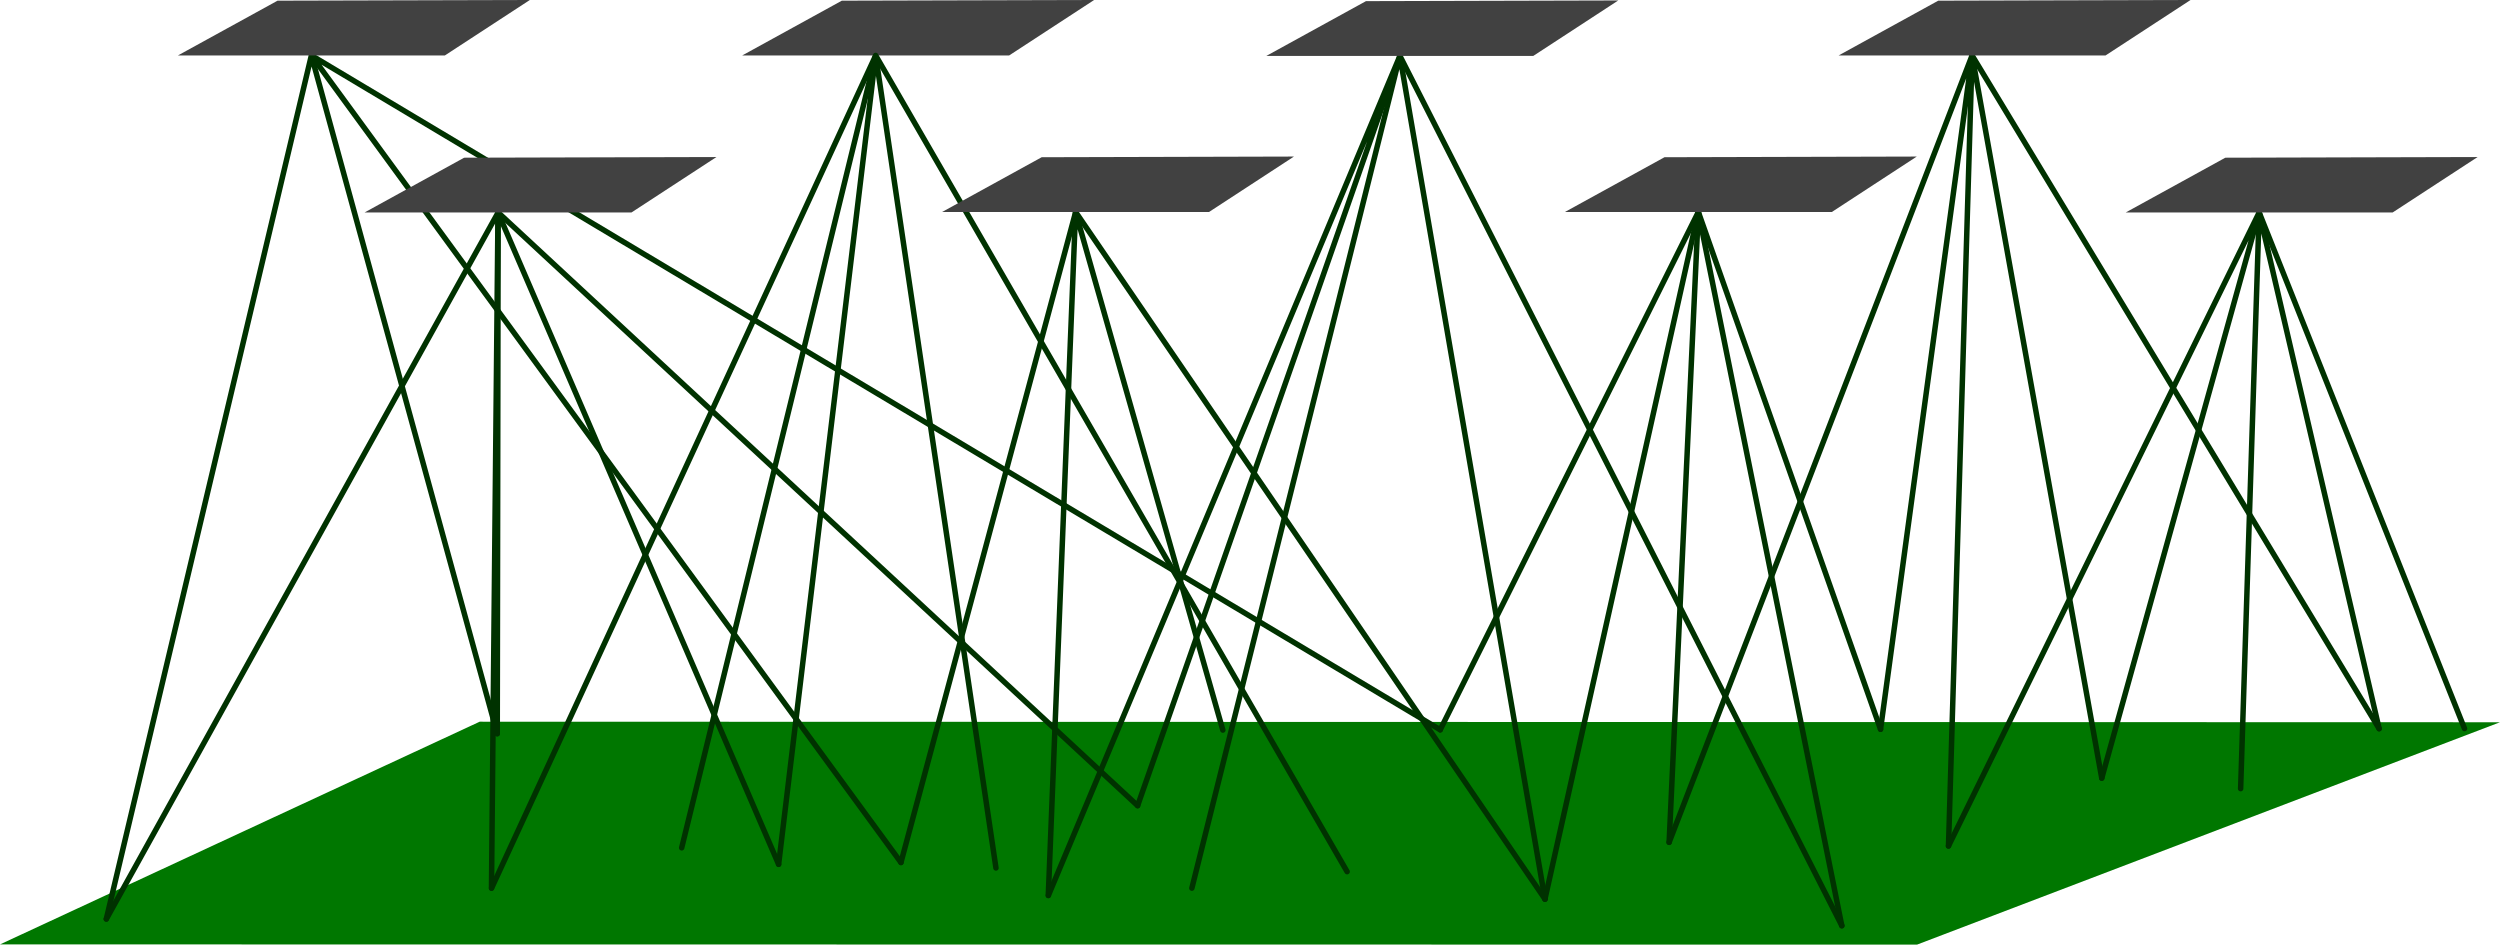
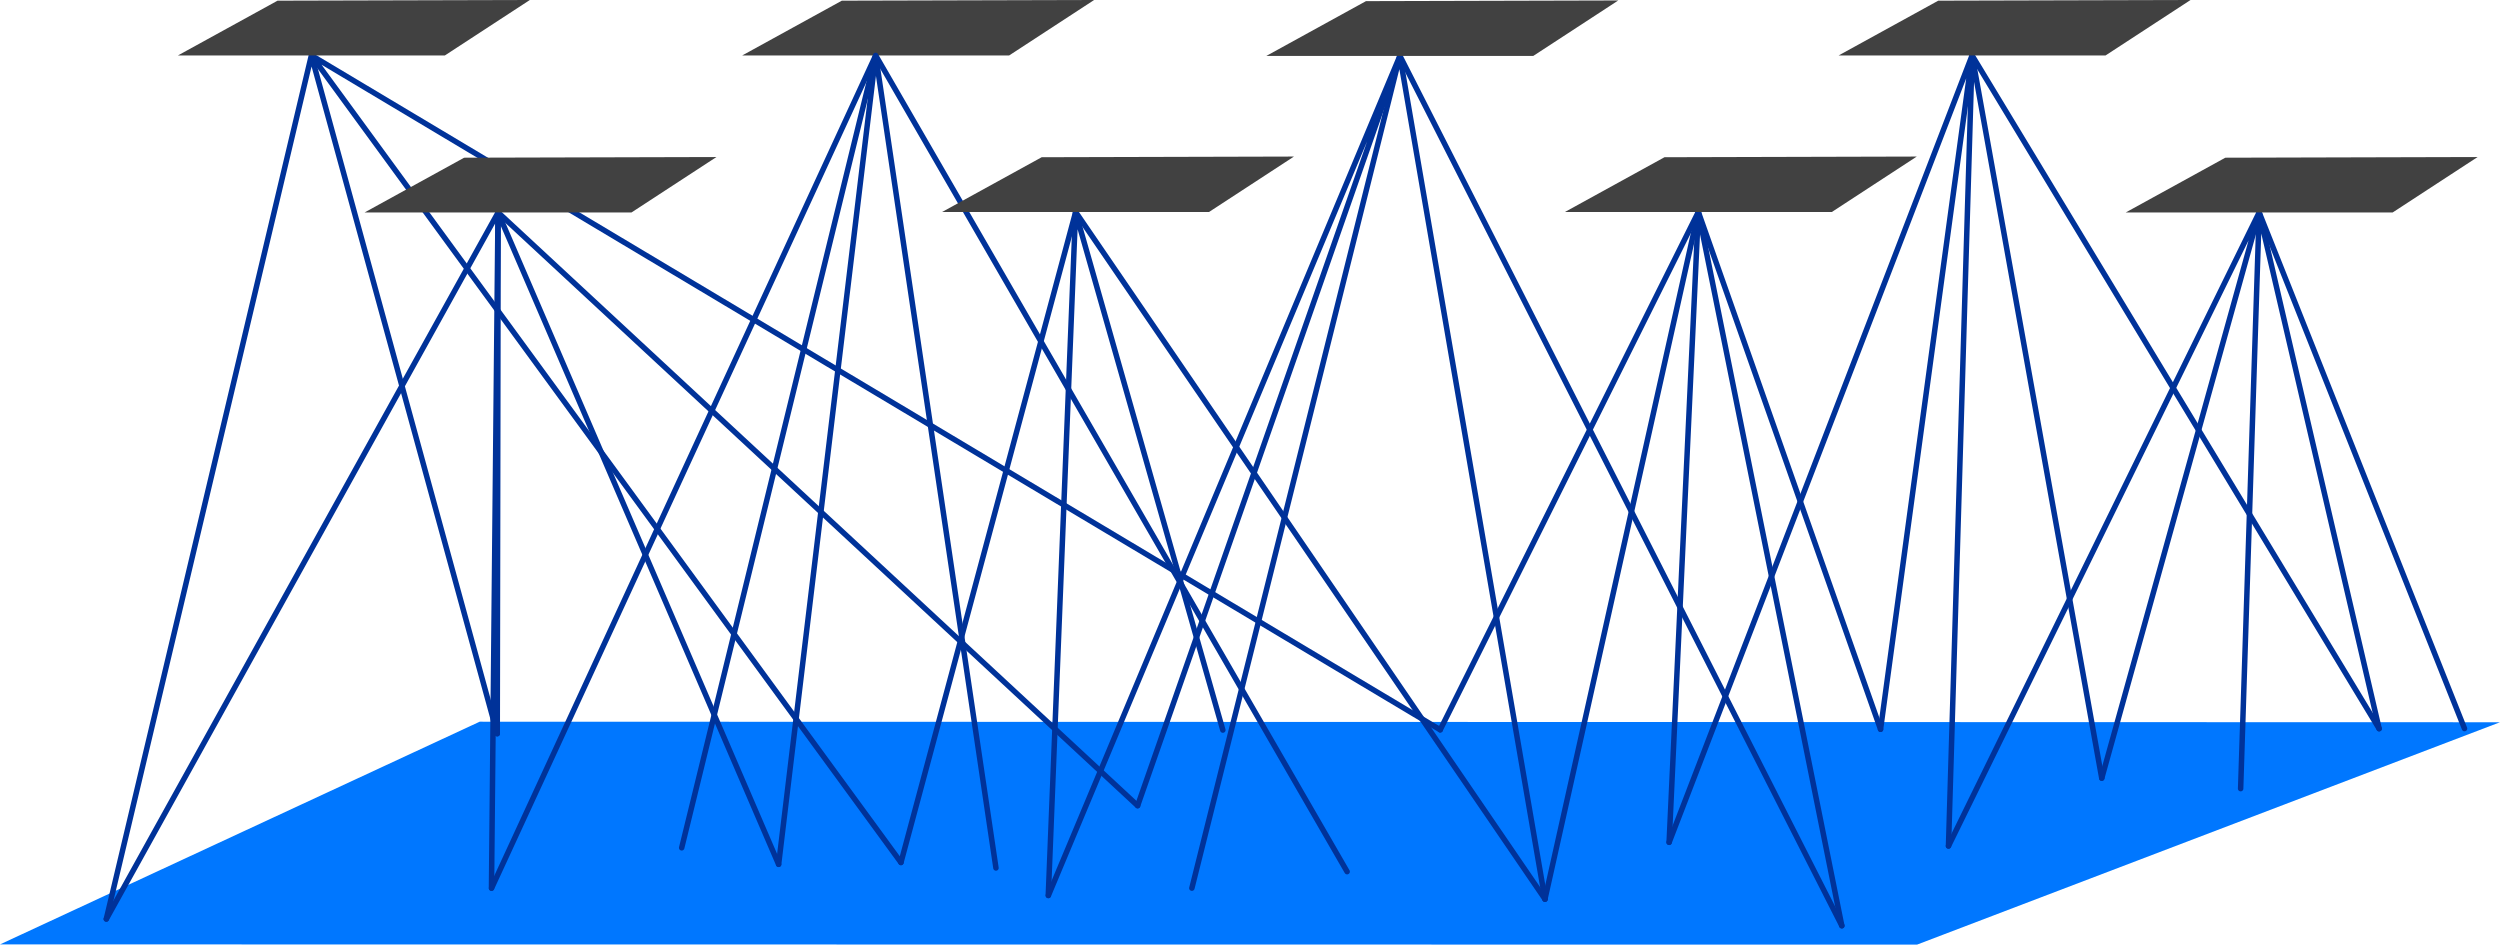
<svg xmlns="http://www.w3.org/2000/svg" width="173.76mm" height="65.642mm" version="1.1" viewBox="0 0 173.76 65.642">
  <g transform="translate(211.11 24.542)">
-     <path d="m-177.77 25.619 140.42 0.038-40.519 15.456-133.24-0.015z" style="fill-rule:evenodd;fill:#070;paint-order:stroke markers fill" />
-     <path d="m-176.55 26.451-12.918-47.14-14.253 60.021" style="fill:none;paint-order:stroke markers fill;stroke-linecap:round;stroke-width:.382;stroke:#003200" />
-     <path d="m-148.49 35.404-40.977-56.092 78.46 46.871" style="fill:none;paint-order:stroke markers fill;stroke-linecap:round;stroke-width:.382;stroke:#003200" />
-     <path d="m-203.72 39.333 27.232-49.107-0.061 36.225" style="fill:none;paint-order:stroke markers fill;stroke-linecap:round;stroke-width:.382;stroke:#003200" />
-     <path d="m-176.95 37.187 0.452-46.961 19.504 45.305" style="fill:none;paint-order:stroke markers fill;stroke-linecap:round;stroke-width:.382;stroke:#003200" />
-     <path d="m-176.49-9.774 44.449 41.228" style="fill:none;paint-order:stroke markers fill;stroke-linecap:round;stroke-width:.382;stroke:#003200" />
-     <path d="m-163.73 34.384 13.483-55.073 8.36 56.474" style="fill:none;paint-order:stroke markers fill;stroke-linecap:round;stroke-width:.382;stroke:#003200" />
-     <path d="m-117.48 36.041-32.766-56.729-26.697 57.876" style="fill:none;paint-order:stroke markers fill;stroke-linecap:round;stroke-width:.382;stroke:#003200" />
-     <path d="m-138.25 37.697 1.894-47.504 10.238 36.008" style="fill:none;paint-order:stroke markers fill;stroke-linecap:round;stroke-width:.382;stroke:#003200" />
-     <path d="m-148.49 35.404 12.142-45.21 32.624 47.758" style="fill:none;paint-order:stroke markers fill;stroke-linecap:round;stroke-width:.382;stroke:#003200" />
-     <path d="m-128.27 37.187 14.455-57.843 10.086 58.607" style="fill:none;paint-order:stroke markers fill;stroke-linecap:round;stroke-width:.382;stroke:#003200" />
-     <path d="m-113.81-20.655 30.717 60.455" style="fill:none;paint-order:stroke markers fill;stroke-linecap:round;stroke-width:.382;stroke:#003200" />
-     <path d="m-132.04 31.454 18.23-52.11-24.433 58.352" style="fill:none;paint-order:stroke markers fill;stroke-linecap:round;stroke-width:.382;stroke:#003200" />
-     <path d="m-103.73 37.952 10.66-47.758 9.972 49.606" style="fill:none;paint-order:stroke markers fill;stroke-linecap:round;stroke-width:.382;stroke:#003200" />
-     <path d="m-80.405 26.146-12.663-35.953-17.943 35.99" style="fill:none;paint-order:stroke markers fill;stroke-linecap:round;stroke-width:.382;stroke:#003200" />
-     <path d="m-93.069-9.807-2.03 43.809" style="fill:none;paint-order:stroke markers fill;stroke-linecap:round;stroke-width:.382;stroke:#003200" />
-     <path d="m-75.682 34.257 1.64-54.945 9.012 50.231" style="fill:none;paint-order:stroke markers fill;stroke-linecap:round;stroke-width:.382;stroke:#003200" />
-     <path d="m-80.405 26.146 6.363-46.834-21.057 54.69" style="fill:none;paint-order:stroke markers fill;stroke-linecap:round;stroke-width:.382;stroke:#003200" />
-     <path d="m-74.042-20.688 28.291 46.792" style="fill:none;paint-order:stroke markers fill;stroke-linecap:round;stroke-width:.382;stroke:#003200" />
-     <path d="m-45.751 26.104-8.337-35.878-1.289 40.045" style="fill:none;paint-order:stroke markers fill;stroke-linecap:round;stroke-width:.382;stroke:#003200" />
-     <path d="m-65.03 29.543 10.942-39.317-21.594 44.031" style="fill:none;paint-order:stroke markers fill;stroke-linecap:round;stroke-width:.382;stroke:#003200" />
-     <path d="m-54.089-9.774 14.272 35.87" style="fill:none;paint-order:stroke markers fill;stroke-linecap:round;stroke-width:.382;stroke:#003200" />
+     <path d="m-177.77 25.619 140.42 0.038-40.519 15.456-133.24-0.015z" style="fill-rule:evenodd;fill:#07F;paint-order:stroke markers fill" />
+     <path d="m-176.55 26.451-12.918-47.14-14.253 60.021" style="fill:none;paint-order:stroke markers fill;stroke-linecap:round;stroke-width:.382;stroke:#003299" />
+     <path d="m-148.49 35.404-40.977-56.092 78.46 46.871" style="fill:none;paint-order:stroke markers fill;stroke-linecap:round;stroke-width:.382;stroke:#003299" />
+     <path d="m-203.72 39.333 27.232-49.107-0.061 36.225" style="fill:none;paint-order:stroke markers fill;stroke-linecap:round;stroke-width:.382;stroke:#003299" />
+     <path d="m-176.95 37.187 0.452-46.961 19.504 45.305" style="fill:none;paint-order:stroke markers fill;stroke-linecap:round;stroke-width:.382;stroke:#003299" />
+     <path d="m-176.49-9.774 44.449 41.228" style="fill:none;paint-order:stroke markers fill;stroke-linecap:round;stroke-width:.382;stroke:#003299" />
+     <path d="m-163.73 34.384 13.483-55.073 8.36 56.474" style="fill:none;paint-order:stroke markers fill;stroke-linecap:round;stroke-width:.382;stroke:#003299" />
+     <path d="m-117.48 36.041-32.766-56.729-26.697 57.876" style="fill:none;paint-order:stroke markers fill;stroke-linecap:round;stroke-width:.382;stroke:#003299" />
+     <path d="m-138.25 37.697 1.894-47.504 10.238 36.008" style="fill:none;paint-order:stroke markers fill;stroke-linecap:round;stroke-width:.382;stroke:#003299" />
+     <path d="m-148.49 35.404 12.142-45.21 32.624 47.758" style="fill:none;paint-order:stroke markers fill;stroke-linecap:round;stroke-width:.382;stroke:#003299" />
+     <path d="m-128.27 37.187 14.455-57.843 10.086 58.607" style="fill:none;paint-order:stroke markers fill;stroke-linecap:round;stroke-width:.382;stroke:#003299" />
+     <path d="m-113.81-20.655 30.717 60.455" style="fill:none;paint-order:stroke markers fill;stroke-linecap:round;stroke-width:.382;stroke:#003299" />
+     <path d="m-132.04 31.454 18.23-52.11-24.433 58.352" style="fill:none;paint-order:stroke markers fill;stroke-linecap:round;stroke-width:.382;stroke:#003299" />
+     <path d="m-103.73 37.952 10.66-47.758 9.972 49.606" style="fill:none;paint-order:stroke markers fill;stroke-linecap:round;stroke-width:.382;stroke:#003299" />
+     <path d="m-80.405 26.146-12.663-35.953-17.943 35.99" style="fill:none;paint-order:stroke markers fill;stroke-linecap:round;stroke-width:.382;stroke:#003299" />
+     <path d="m-93.069-9.807-2.03 43.809" style="fill:none;paint-order:stroke markers fill;stroke-linecap:round;stroke-width:.382;stroke:#003299" />
+     <path d="m-75.682 34.257 1.64-54.945 9.012 50.231" style="fill:none;paint-order:stroke markers fill;stroke-linecap:round;stroke-width:.382;stroke:#003299" />
+     <path d="m-80.405 26.146 6.363-46.834-21.057 54.69" style="fill:none;paint-order:stroke markers fill;stroke-linecap:round;stroke-width:.382;stroke:#003299" />
+     <path d="m-74.042-20.688 28.291 46.792" style="fill:none;paint-order:stroke markers fill;stroke-linecap:round;stroke-width:.382;stroke:#003299" />
+     <path d="m-45.751 26.104-8.337-35.878-1.289 40.045" style="fill:none;paint-order:stroke markers fill;stroke-linecap:round;stroke-width:.382;stroke:#003299" />
+     <path d="m-65.03 29.543 10.942-39.317-21.594 44.031" style="fill:none;paint-order:stroke markers fill;stroke-linecap:round;stroke-width:.382;stroke:#003299" />
+     <path d="m-54.089-9.774 14.272 35.87" style="fill:none;paint-order:stroke markers fill;stroke-linecap:round;stroke-width:.382;stroke:#003299" />
    <path d="m-191.82-24.495 17.535-0.047-5.905 3.854h-18.553z" style="fill-rule:evenodd;fill:#414141;paint-order:stroke markers fill" />
    <path d="m-152.6-24.495 17.535-0.047-5.905 3.854h-18.553z" style="fill-rule:evenodd;fill:#414141;paint-order:stroke markers fill" />
    <path d="m-116.17-24.463 17.535-0.047-5.905 3.854h-18.553z" style="fill-rule:evenodd;fill:#414141;paint-order:stroke markers fill" />
    <path d="m-76.395-24.495 17.535-0.047-5.905 3.854h-18.553z" style="fill-rule:evenodd;fill:#414141;paint-order:stroke markers fill" />
    <path d="m-178.85-13.581 17.535-0.047-5.905 3.854h-18.553z" style="fill-rule:evenodd;fill:#414141;paint-order:stroke markers fill" />
    <path d="m-138.71-13.614 17.535-0.047-5.905 3.854h-18.553z" style="fill-rule:evenodd;fill:#414141;paint-order:stroke markers fill" />
    <path d="m-95.422-13.614 17.535-0.047-5.905 3.854h-18.553z" style="fill-rule:evenodd;fill:#414141;paint-order:stroke markers fill" />
    <path d="m-56.442-13.581 17.535-0.047-5.905 3.854h-18.553z" style="fill-rule:evenodd;fill:#414141;paint-order:stroke markers fill" />
-     <path d="m-150.25-20.688-6.742 56.219" style="fill:none;paint-order:stroke markers fill;stroke-linecap:round;stroke-width:.382;stroke:#003200" />
+     <path d="m-150.25-20.688-6.742 56.219" style="fill:none;paint-order:stroke markers fill;stroke-linecap:round;stroke-width:.382;stroke:#003299" />
  </g>
</svg>
